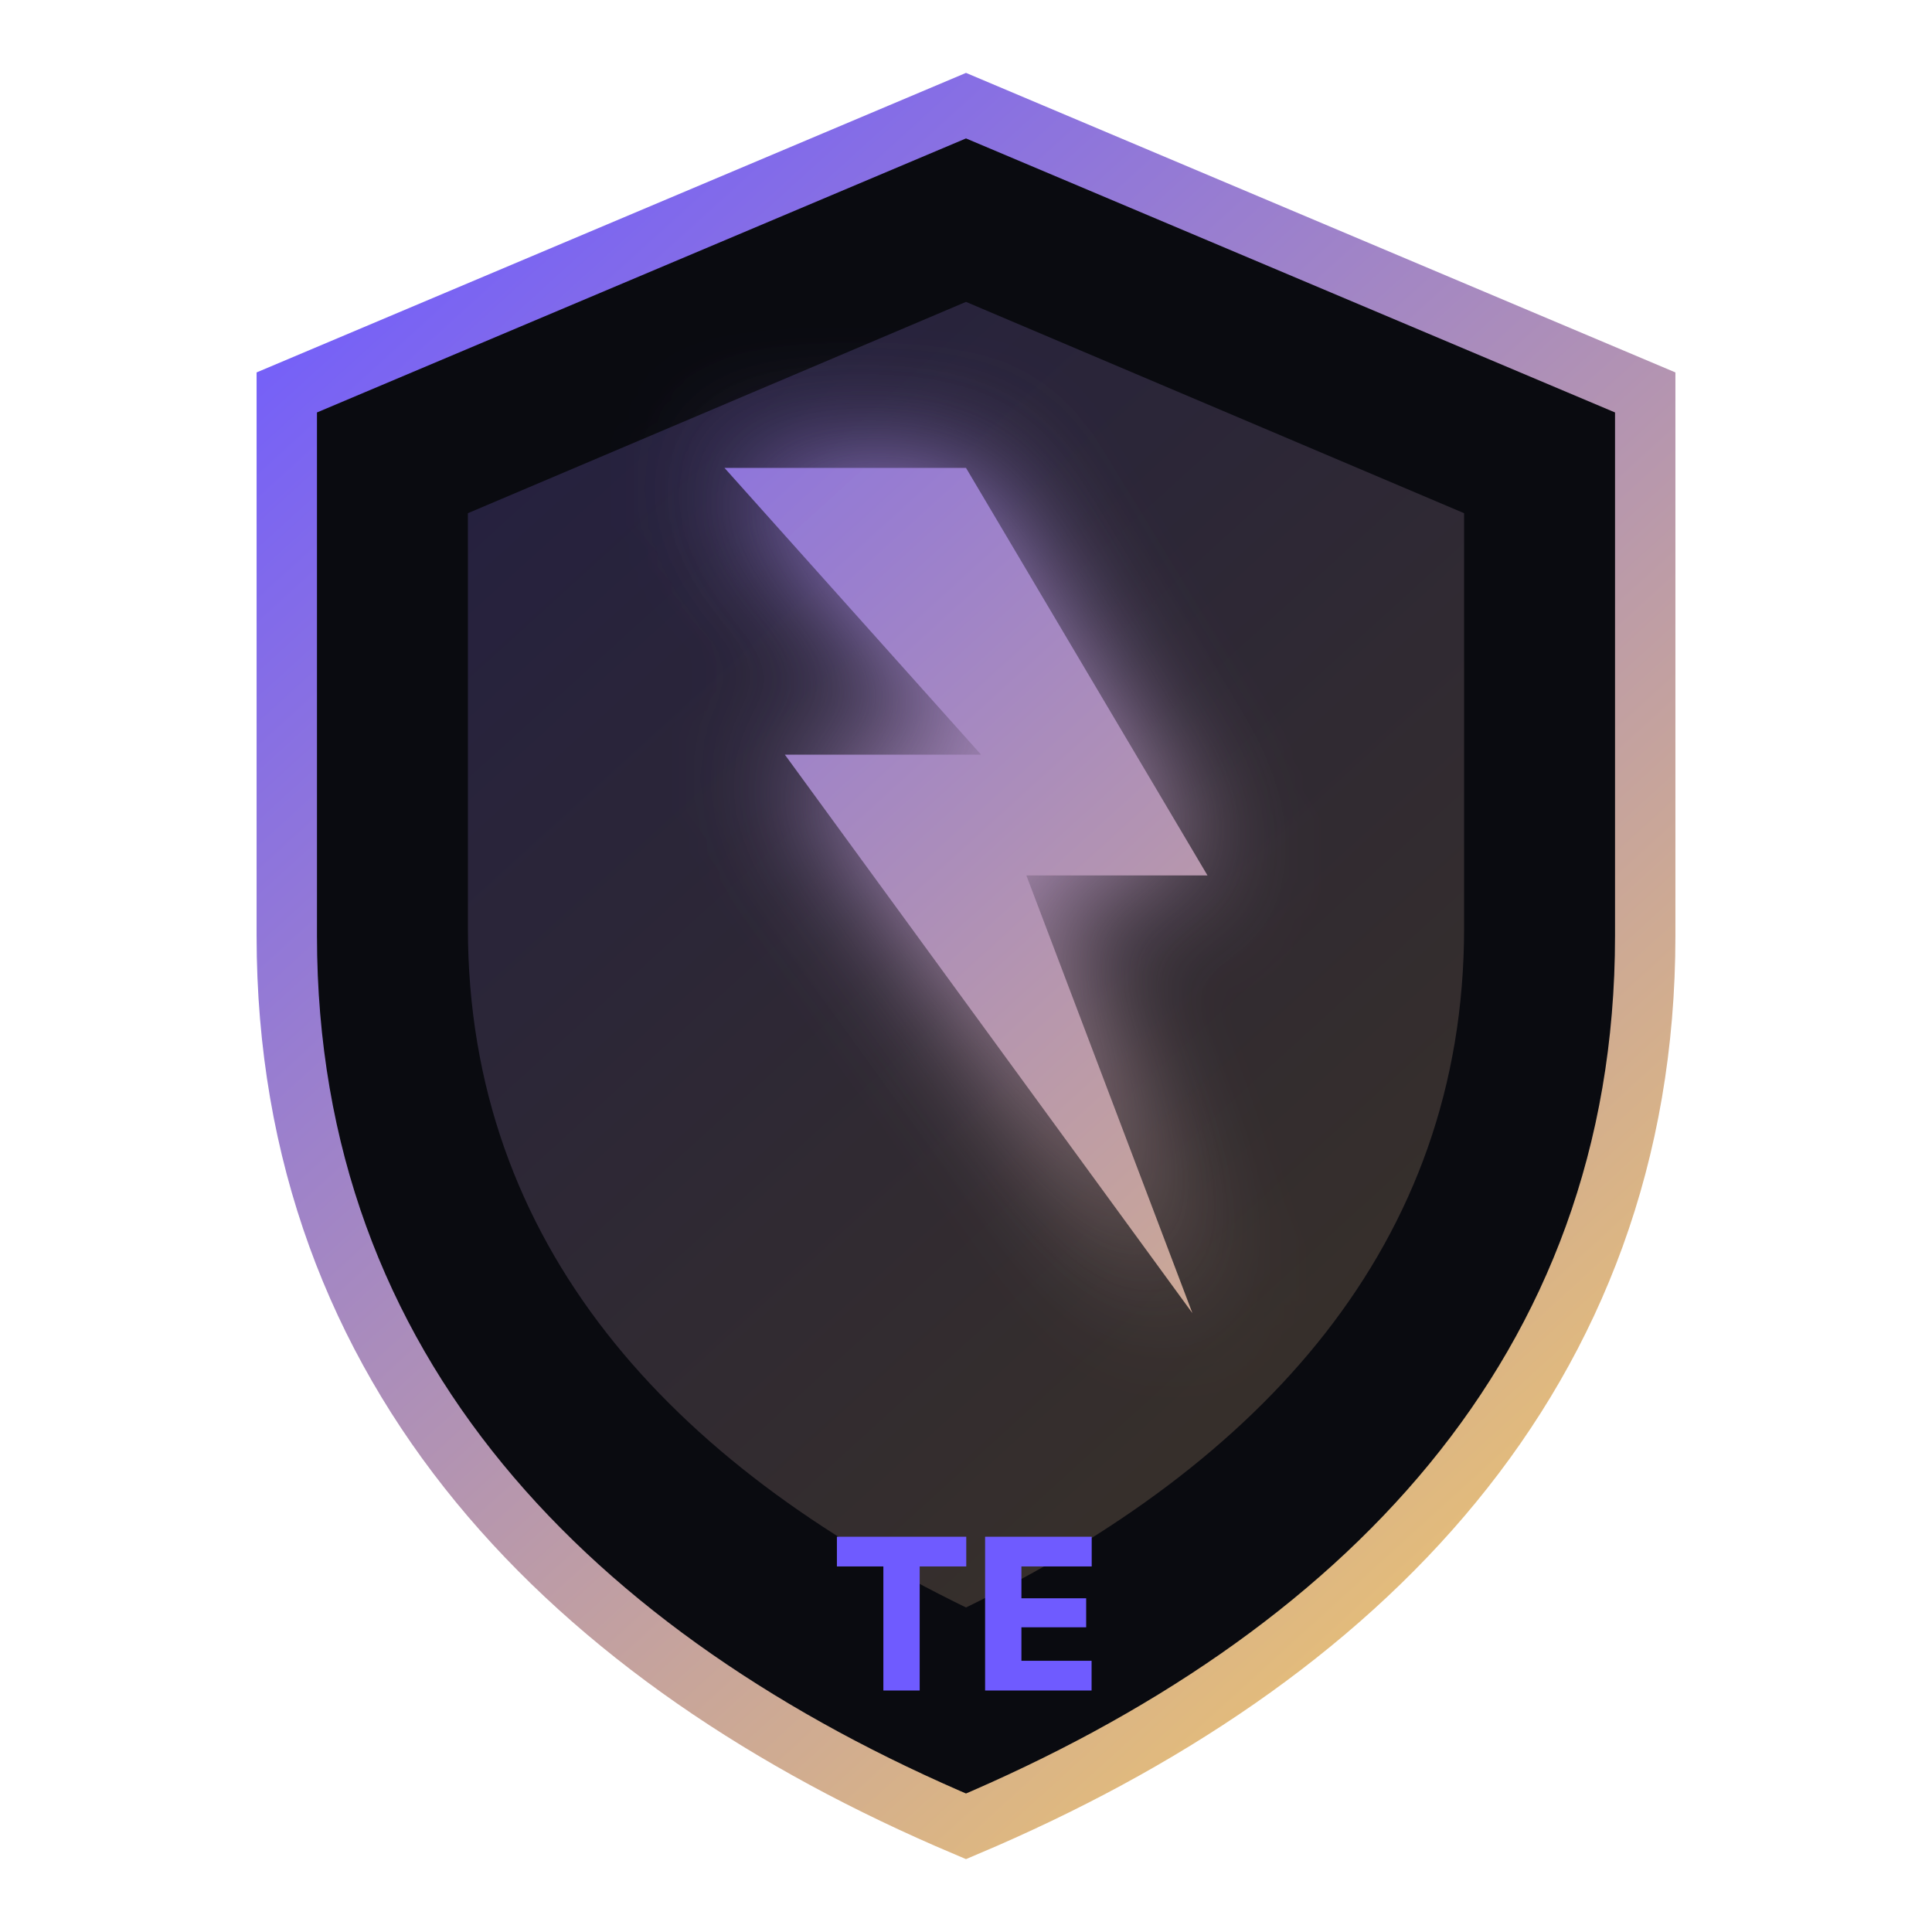
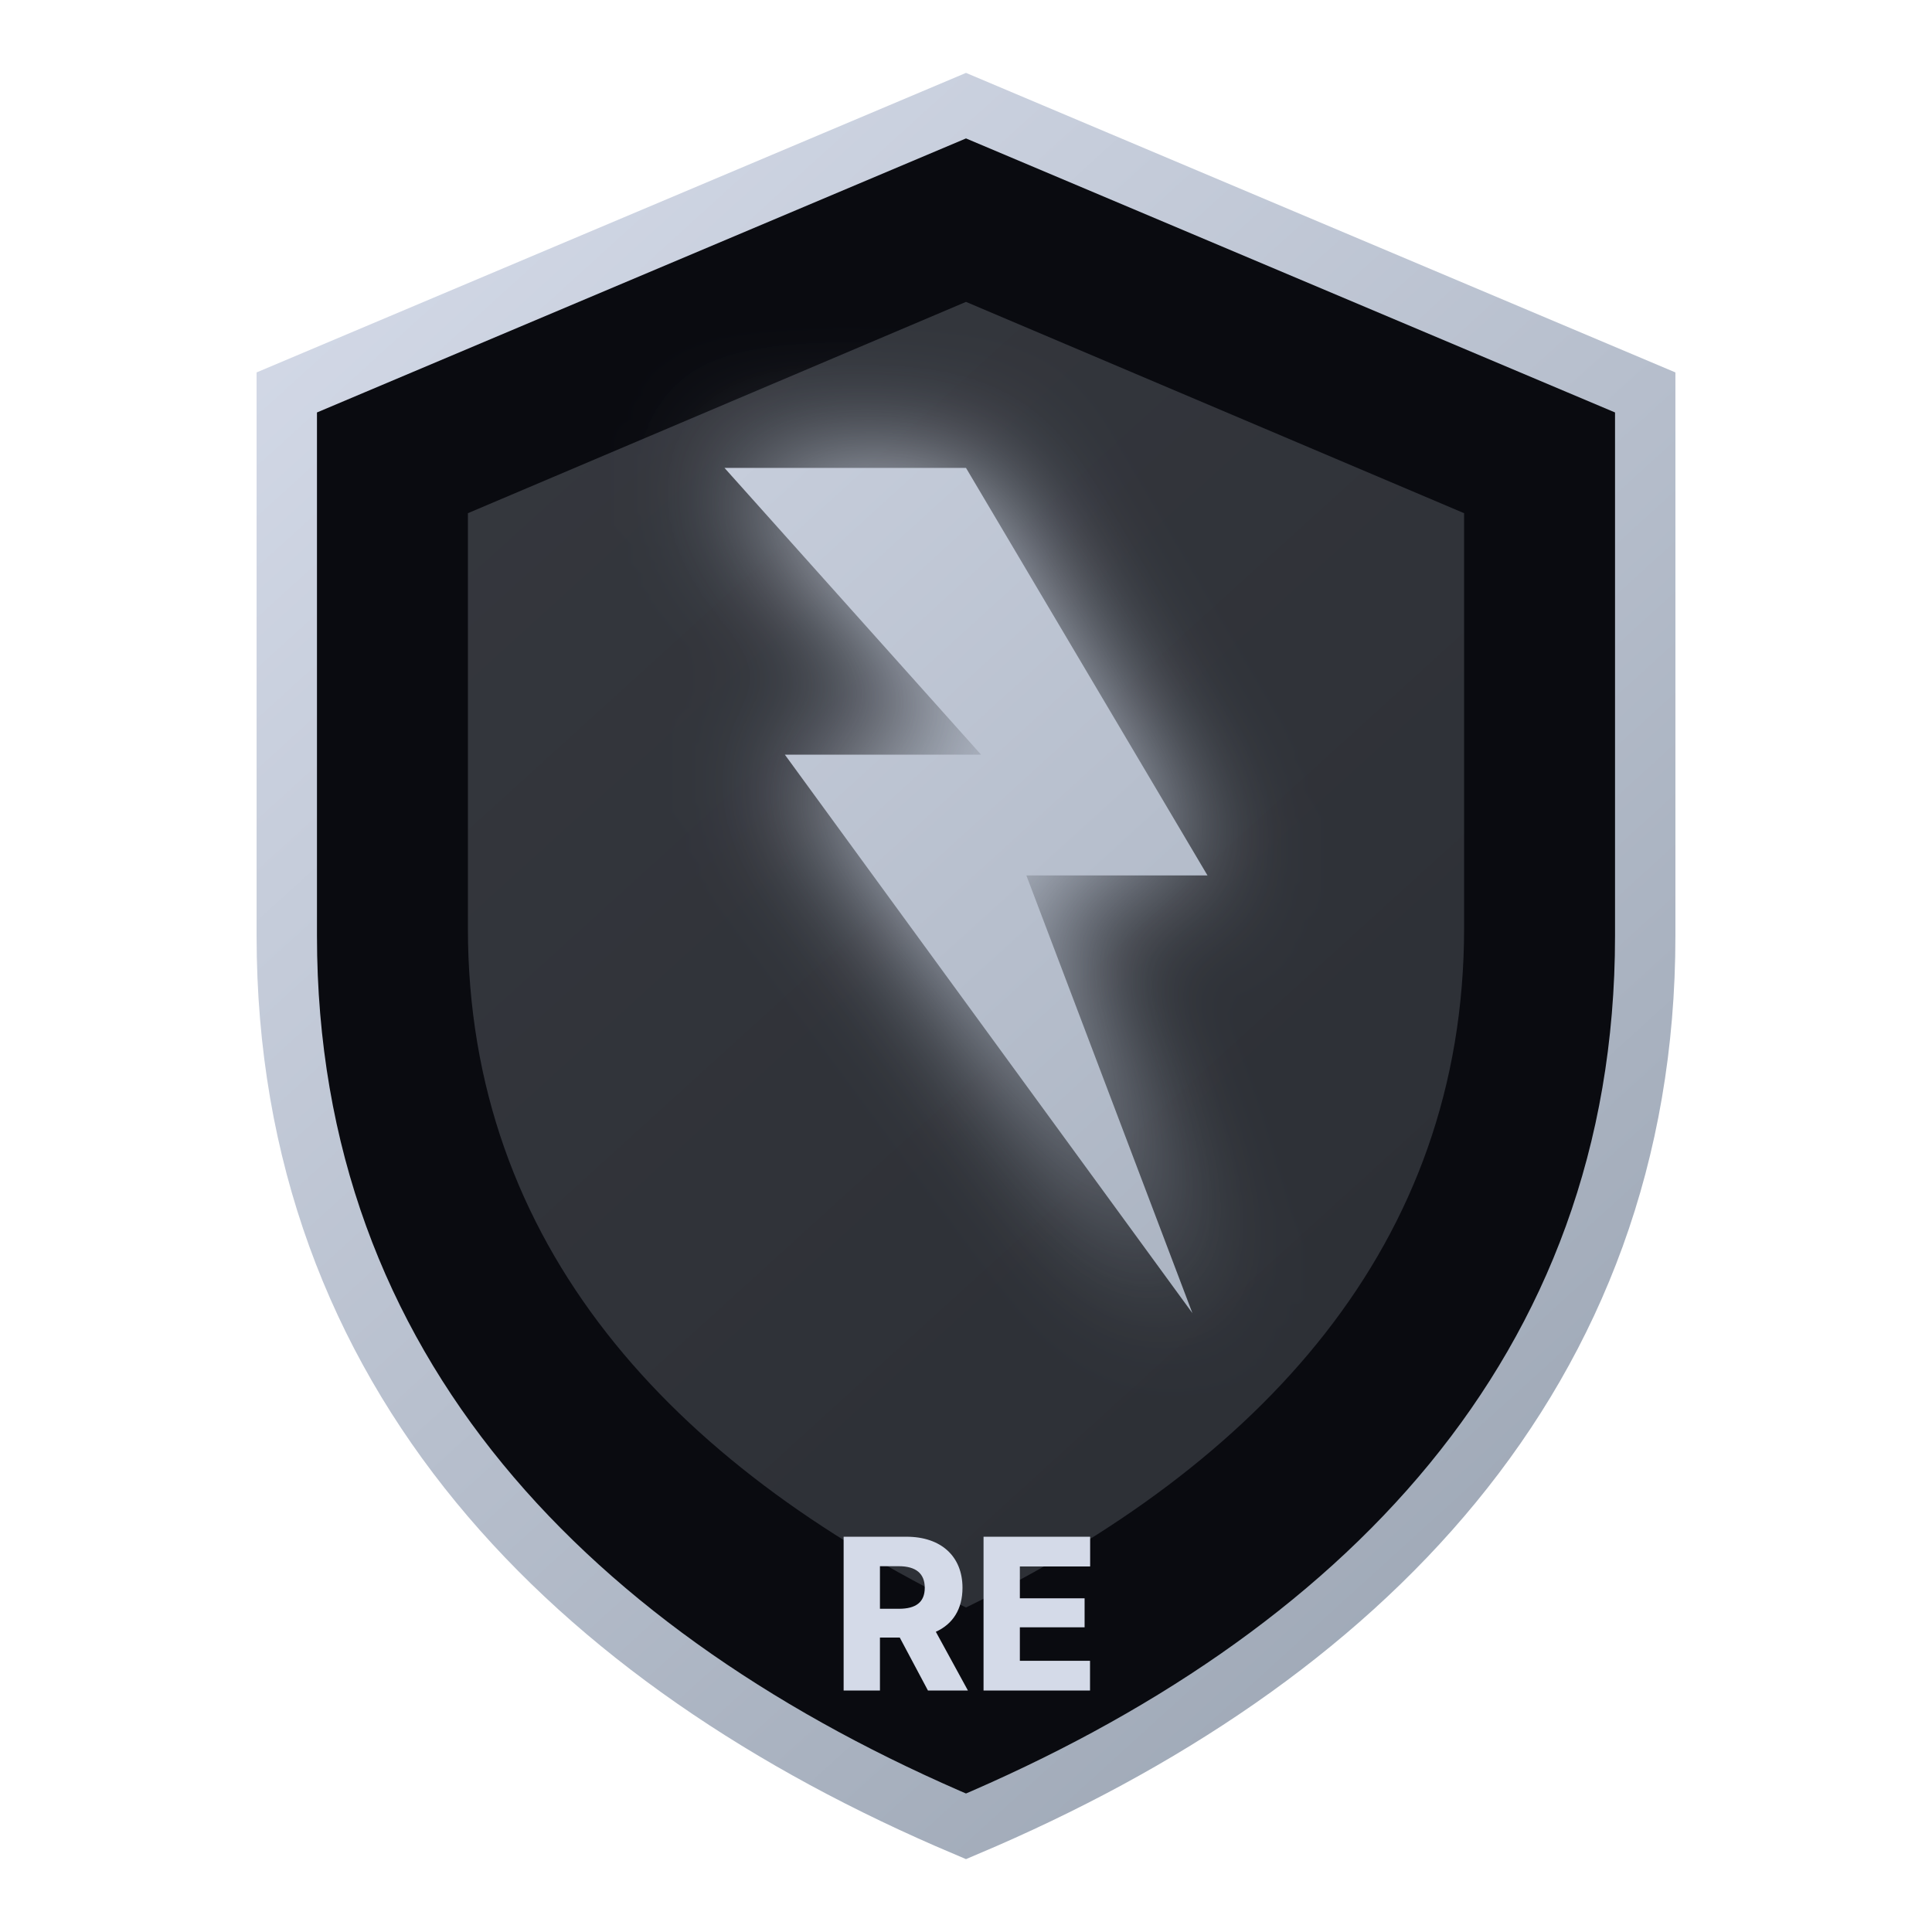
- <svg xmlns="http://www.w3.org/2000/svg" viewBox="0 0 256 256" role="img" aria-label="trust_elite rank emblem">
+ <svg xmlns="http://www.w3.org/2000/svg" viewBox="0 0 256 256" role="img" aria-label="recruit rank emblem">
  <defs>
    <linearGradient id="g" x1="38" x2="218" y1="28" y2="226" gradientUnits="userSpaceOnUse">
-       <stop stop-color="#6F5BFF" />
-       <stop offset="1" stop-color="#F3C969" />
+       <stop stop-color="#D4DAE8" />
+       <stop offset="1" stop-color="#9AA4B2" />
    </linearGradient>
    <filter id="glow" x="-40%" y="-40%" width="180%" height="180%">
      <feGaussianBlur stdDeviation="8" result="b" />
      <feMerge>
        <feMergeNode in="b" />
        <feMergeNode in="SourceGraphic" />
      </feMerge>
    </filter>
  </defs>
  <path d="M128 14 218 52v72c0 58-38 96-90 118-52-22-90-60-90-118V52l90-38Z" fill="#0A0B10" stroke="url(#g)" stroke-width="8" />
  <path d="M128 40 194 68v55c0 42-27 71-66 90-39-19-66-48-66-90V68l66-28Z" fill="url(#g)" opacity=".22" />
  <path d="M128 62 160 116h-24l22 58-54-74h26L96 62h32Z" fill="url(#g)" filter="url(#glow)" />
-   <text x="128" y="224" text-anchor="middle" font-family="Inter, Arial, sans-serif" font-size="28" font-weight="800" fill="#6F5BFF">TE</text>
+   <text x="128" y="224" text-anchor="middle" font-family="Inter, Arial, sans-serif" font-size="28" font-weight="800" fill="#D4DAE8">RE</text>
</svg>
